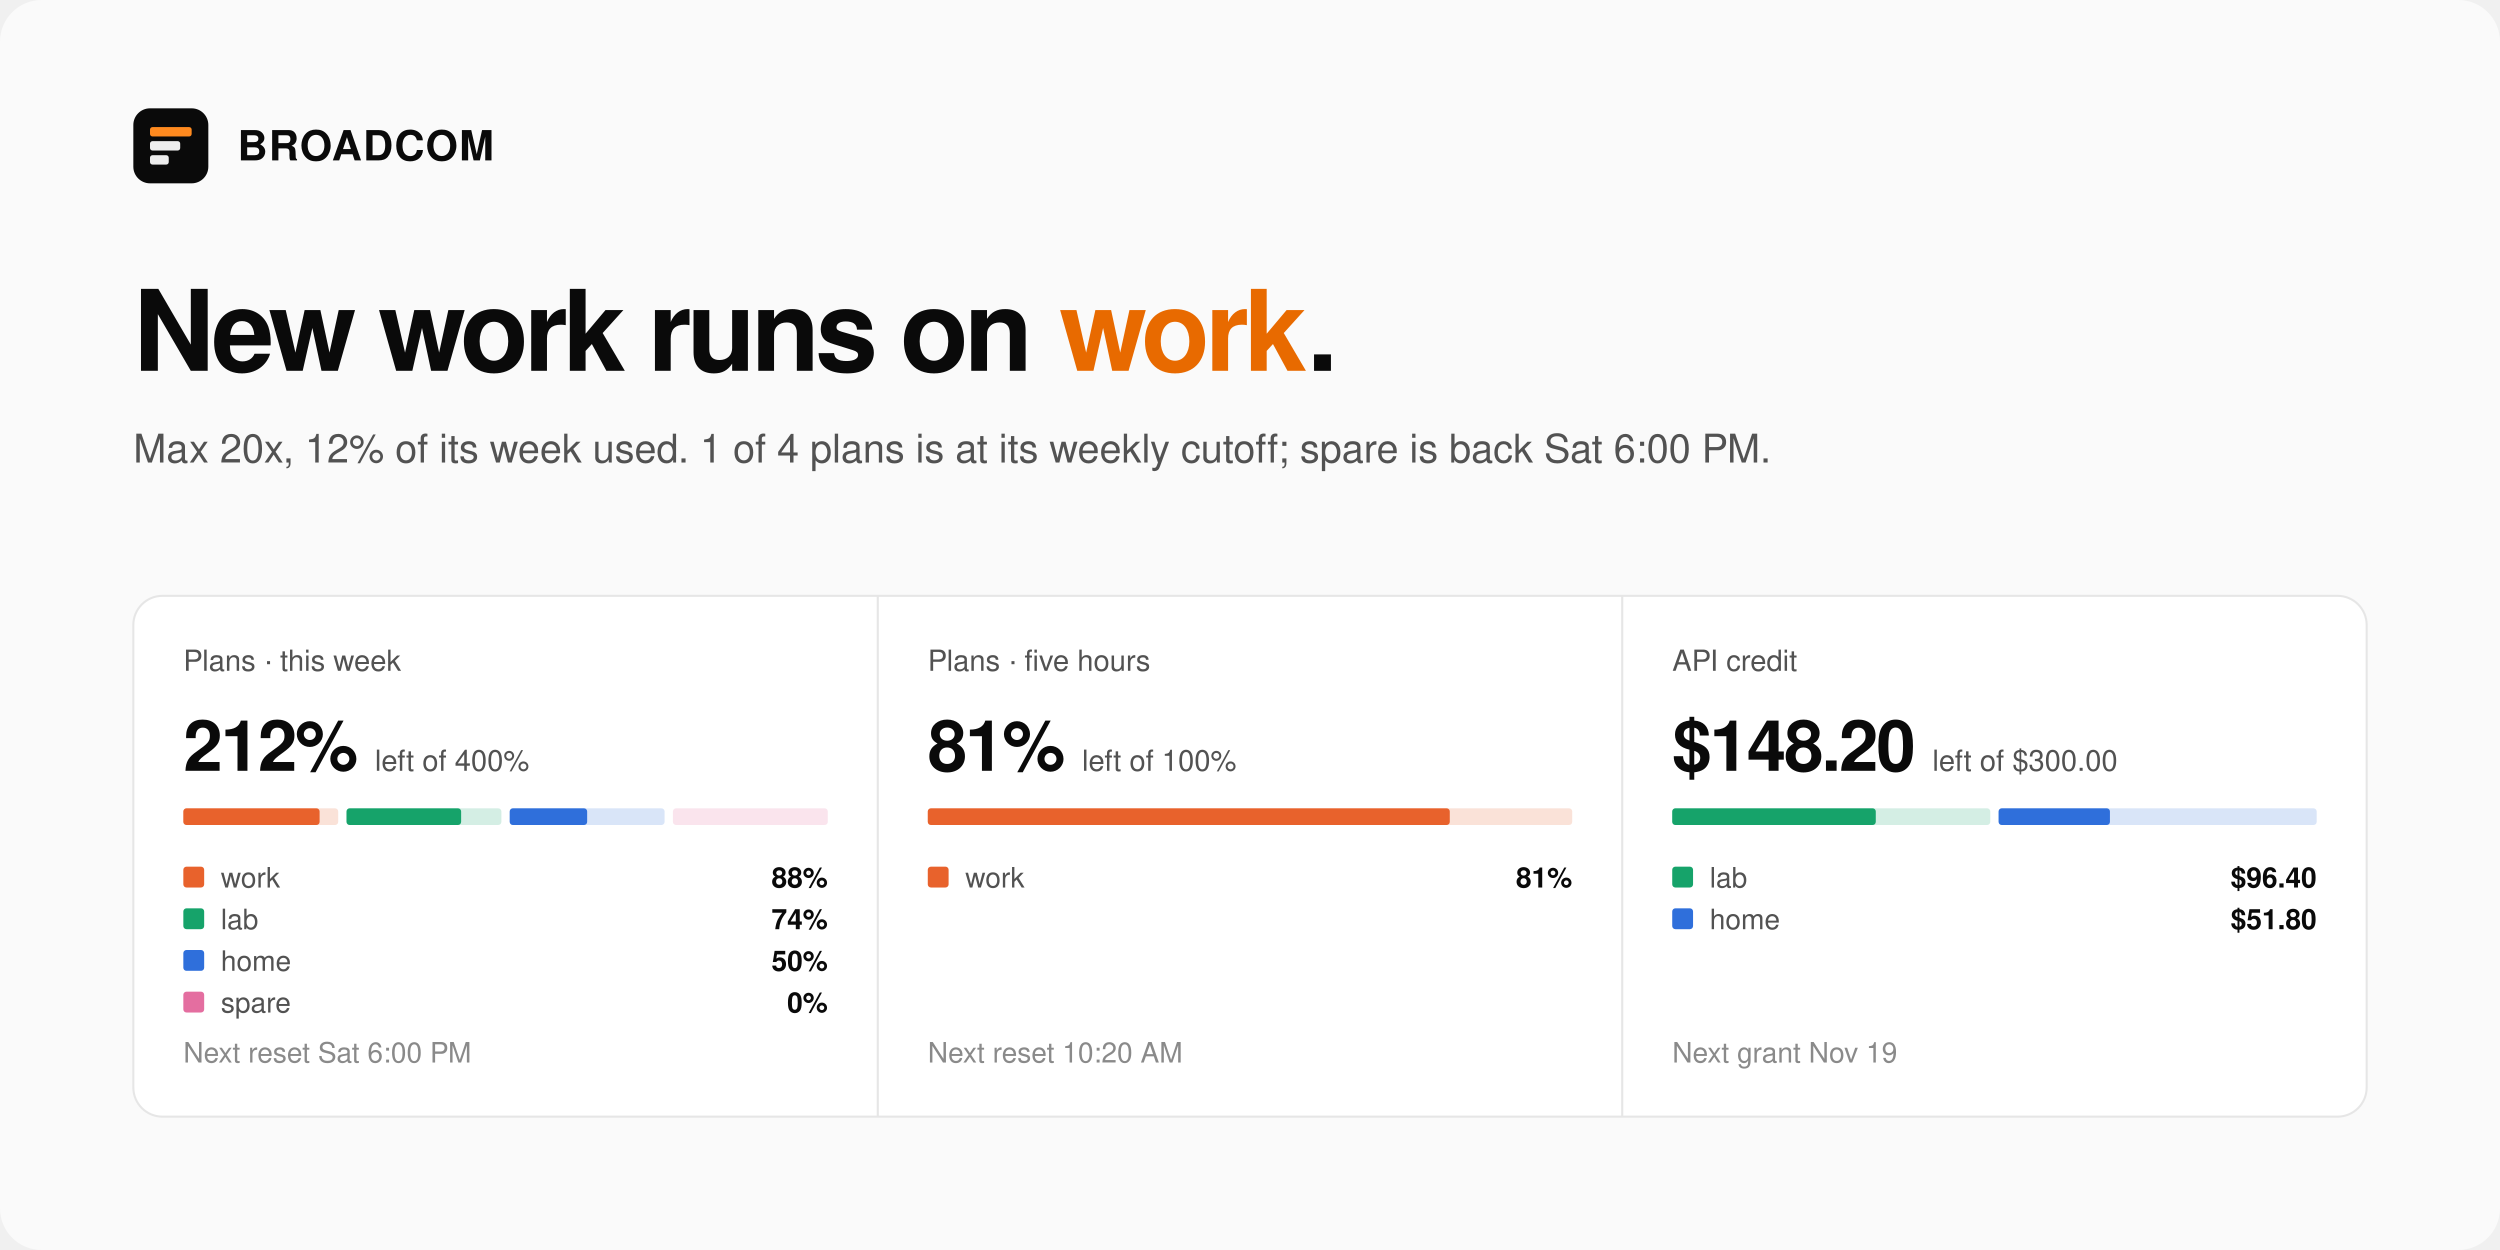
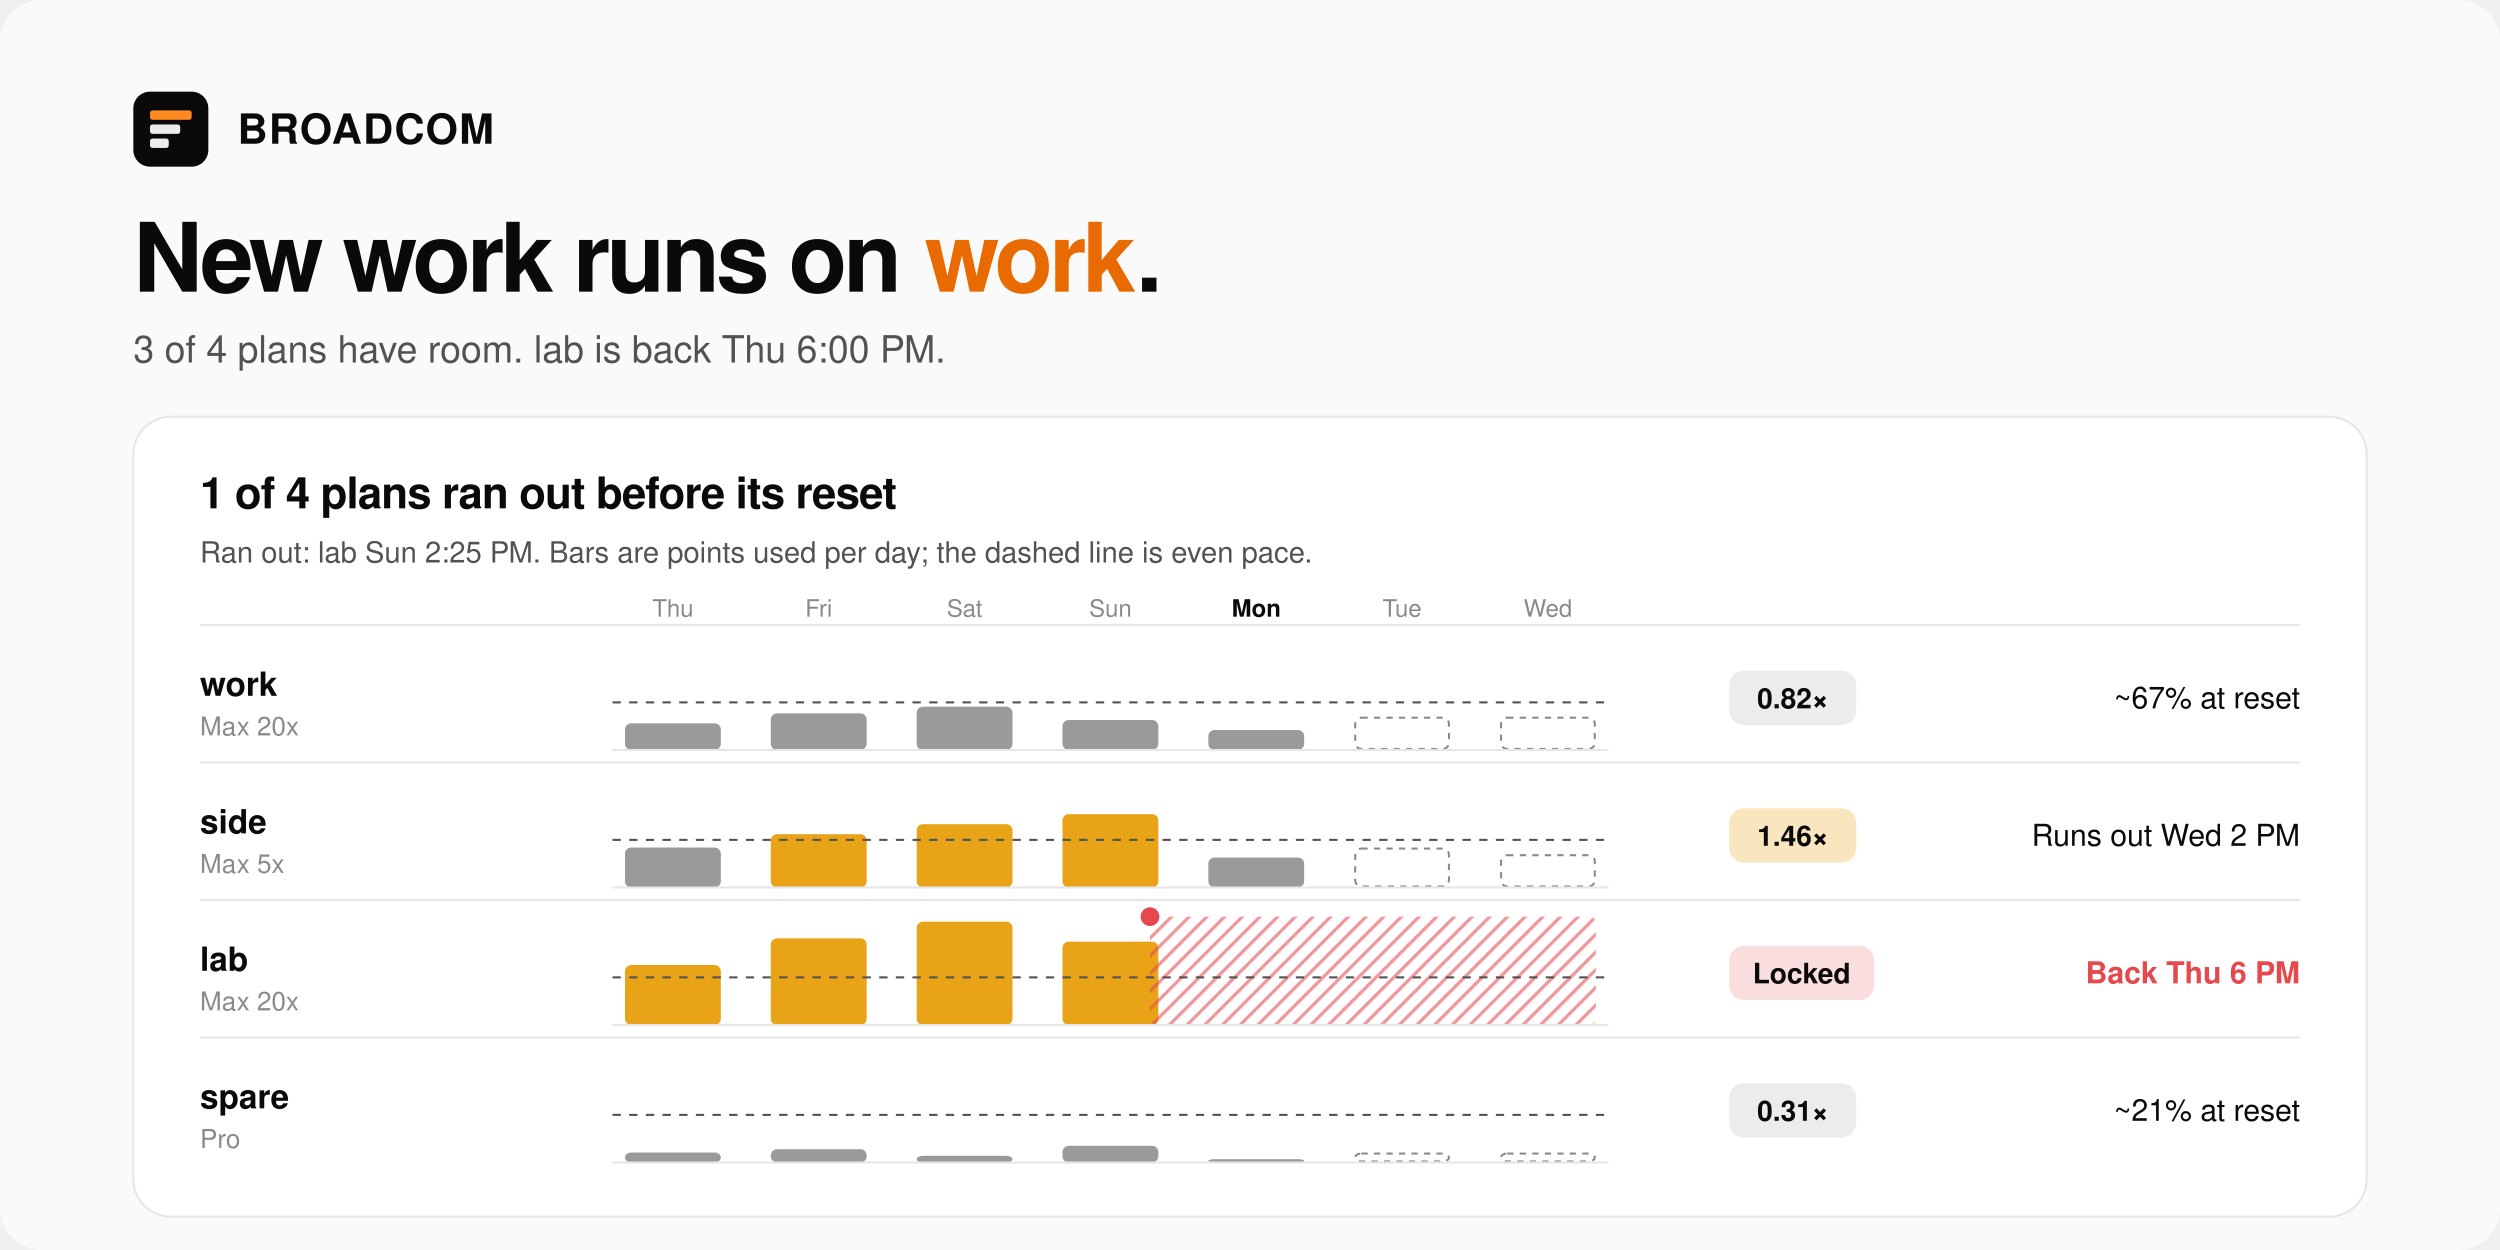
- <svg xmlns="http://www.w3.org/2000/svg" viewBox="0 0 1200 600" width="1200" height="600" role="img" aria-label="BROADCOM home: which account takes new work and what is left in each pool">
+ <svg xmlns="http://www.w3.org/2000/svg" viewBox="0 0 1200 600" width="1200" height="600" role="img" aria-label="BROADCOM home: each plan's week as day bars against even pace">
+   <defs>
+     <pattern id="hatch" width="6" height="6" patternUnits="userSpaceOnUse" patternTransform="rotate(45)">
+       <rect width="1.6" height="6" fill="#e5484d" fill-opacity="0.55" />
+     </pattern>
+   </defs>
  <rect width="1200" height="600" rx="20" fill="#fafafa" />
-   <g transform="translate(64 52)">
+   <g transform="translate(64 44)">
    <rect width="36" height="36" rx="8" fill="#0a0a0a" />
    <rect x="8" y="9" width="20" height="4.5" rx="1.2" fill="#ff8a1f" />
    <rect x="8" y="15.75" width="14.5" height="4.5" rx="1.2" fill="#ededed" />
    <rect x="8" y="22.5" width="9" height="4.5" rx="1.2" fill="#ededed" />
-     <text x="50" y="25" font-family="'Helvetica Neue', Helvetica, Arial, sans-serif" font-size="20" font-weight="700" letter-spacing="0.6" fill="#0a0a0a">BROADCOM</text>
  </g>
-   <text x="64" y="178" font-family="'Helvetica Neue', Helvetica, Arial, sans-serif" font-size="54" font-weight="700" letter-spacing="-2.2" fill="#0a0a0a">New work runs on <tspan fill="#e86a00">work</tspan>.</text>
-   <text x="64" y="222" font-family="'Helvetica Neue', Helvetica, Arial, sans-serif" font-size="19" fill="#525252">Max 20x, 12% of its week used. 1 of 4 plans is at its weekly cutoff; spare is back Sat 6:00 PM.</text>
-   <rect x="64" y="286" width="1072" height="250" rx="14" fill="#ffffff" stroke="#e6e6e6" />
-   <line x1="421.333" y1="286" x2="421.333" y2="536" stroke="#e6e6e6" />
-   <line x1="778.667" y1="286" x2="778.667" y2="536" stroke="#e6e6e6" />
-   <text x="88" y="322" font-family="'Helvetica Neue', Helvetica, Arial, sans-serif" font-size="14" fill="#525252">Plans · this week</text>
-   <text x="88" y="370" font-family="'Helvetica Neue', Helvetica, Arial, sans-serif" font-size="34" font-weight="700" letter-spacing="-1" fill="#0a0a0a">212%<tspan dx="8" font-size="14" font-weight="400" letter-spacing="0" fill="#525252">left of 400%</tspan>
-   </text>
-   <rect x="88" y="388" width="74.333" height="8" rx="1.5" fill="#e8622c" fill-opacity="0.18" />
-   <rect x="88" y="388" width="65.413" height="8" rx="1.5" fill="#e8622c" />
-   <rect x="166.333" y="388" width="74.333" height="8" rx="1.5" fill="#16a36a" fill-opacity="0.18" />
-   <rect x="166.333" y="388" width="55.007" height="8" rx="1.5" fill="#16a36a" />
-   <rect x="244.667" y="388" width="74.333" height="8" rx="1.5" fill="#2f6fdb" fill-opacity="0.18" />
-   <rect x="244.667" y="388" width="37.167" height="8" rx="1.5" fill="#2f6fdb" />
-   <rect x="323" y="388" width="74.333" height="8" rx="1.5" fill="#e46ea0" fill-opacity="0.18" />
-   <rect x="88" y="416" width="10" height="10" rx="1.5" fill="#e8622c" />
-   <text x="106" y="426" font-family="'Helvetica Neue', Helvetica, Arial, sans-serif" font-size="13.5" fill="#525252">work</text>
-   <text x="397.333" y="426" font-family="'Helvetica Neue', Helvetica, Arial, sans-serif" font-size="13.5" font-weight="700" text-anchor="end" fill="#0a0a0a">88%</text>
-   <rect x="88" y="436" width="10" height="10" rx="1.5" fill="#16a36a" />
-   <text x="106" y="446" font-family="'Helvetica Neue', Helvetica, Arial, sans-serif" font-size="13.5" fill="#525252">lab</text>
-   <text x="397.333" y="446" font-family="'Helvetica Neue', Helvetica, Arial, sans-serif" font-size="13.5" font-weight="700" text-anchor="end" fill="#0a0a0a">74%</text>
-   <rect x="88" y="456" width="10" height="10" rx="1.5" fill="#2f6fdb" />
-   <text x="106" y="466" font-family="'Helvetica Neue', Helvetica, Arial, sans-serif" font-size="13.5" fill="#525252">home</text>
-   <text x="397.333" y="466" font-family="'Helvetica Neue', Helvetica, Arial, sans-serif" font-size="13.5" font-weight="700" text-anchor="end" fill="#0a0a0a">50%</text>
-   <rect x="88" y="476" width="10" height="10" rx="1.5" fill="#e46ea0" />
-   <text x="106" y="486" font-family="'Helvetica Neue', Helvetica, Arial, sans-serif" font-size="13.5" fill="#525252">spare</text>
-   <text x="397.333" y="486" font-family="'Helvetica Neue', Helvetica, Arial, sans-serif" font-size="13.5" font-weight="700" text-anchor="end" fill="#0a0a0a">0%</text>
-   <text x="88" y="510" font-family="'Helvetica Neue', Helvetica, Arial, sans-serif" font-size="13.5" fill="#8a8a8a">Next reset Sat 6:00 PM</text>
-   <text x="445.333" y="322" font-family="'Helvetica Neue', Helvetica, Arial, sans-serif" font-size="14" fill="#525252">Plans · five hours</text>
-   <text x="445.333" y="370" font-family="'Helvetica Neue', Helvetica, Arial, sans-serif" font-size="34" font-weight="700" letter-spacing="-1" fill="#0a0a0a">81%<tspan dx="8" font-size="14" font-weight="400" letter-spacing="0" fill="#525252">left of 100%</tspan>
-   </text>
-   <rect x="445.333" y="388" width="309.333" height="8" rx="1.5" fill="#e8622c" fill-opacity="0.18" />
-   <rect x="445.333" y="388" width="250.56" height="8" rx="1.5" fill="#e8622c" />
-   <rect x="445.333" y="416" width="10" height="10" rx="1.5" fill="#e8622c" />
-   <text x="463.333" y="426" font-family="'Helvetica Neue', Helvetica, Arial, sans-serif" font-size="13.5" fill="#525252">work</text>
-   <text x="754.667" y="426" font-family="'Helvetica Neue', Helvetica, Arial, sans-serif" font-size="13.5" font-weight="700" text-anchor="end" fill="#0a0a0a">81%</text>
-   <text x="445.333" y="510" font-family="'Helvetica Neue', Helvetica, Arial, sans-serif" font-size="13.5" fill="#8a8a8a">Next reset 10:20 AM</text>
-   <text x="802.667" y="322" font-family="'Helvetica Neue', Helvetica, Arial, sans-serif" font-size="14" fill="#525252">API credit</text>
-   <text x="802.667" y="370" font-family="'Helvetica Neue', Helvetica, Arial, sans-serif" font-size="34" font-weight="700" letter-spacing="-1" fill="#0a0a0a">$148.20<tspan dx="8" font-size="14" font-weight="400" letter-spacing="0" fill="#525252">left of $300.00</tspan>
-   </text>
-   <rect x="802.667" y="388" width="152.667" height="8" rx="1.5" fill="#16a36a" fill-opacity="0.18" />
-   <rect x="802.667" y="388" width="97.707" height="8" rx="1.5" fill="#16a36a" />
-   <rect x="959.333" y="388" width="152.667" height="8" rx="1.5" fill="#2f6fdb" fill-opacity="0.18" />
-   <rect x="959.333" y="388" width="53.433" height="8" rx="1.5" fill="#2f6fdb" />
-   <rect x="802.667" y="416" width="10" height="10" rx="1.5" fill="#16a36a" />
-   <text x="820.667" y="426" font-family="'Helvetica Neue', Helvetica, Arial, sans-serif" font-size="13.5" fill="#525252">lab</text>
-   <text x="1112" y="426" font-family="'Helvetica Neue', Helvetica, Arial, sans-serif" font-size="13.5" font-weight="700" text-anchor="end" fill="#0a0a0a">$96.40</text>
-   <rect x="802.667" y="436" width="10" height="10" rx="1.5" fill="#2f6fdb" />
-   <text x="820.667" y="446" font-family="'Helvetica Neue', Helvetica, Arial, sans-serif" font-size="13.5" fill="#525252">home</text>
-   <text x="1112" y="446" font-family="'Helvetica Neue', Helvetica, Arial, sans-serif" font-size="13.5" font-weight="700" text-anchor="end" fill="#0a0a0a">$51.80</text>
-   <text x="802.667" y="510" font-family="'Helvetica Neue', Helvetica, Arial, sans-serif" font-size="13.5" fill="#8a8a8a">Next grant Nov 19</text>
+   <text x="114" y="69" font-family="'Helvetica Neue', Helvetica, Arial, sans-serif" font-size="20" fill="#0a0a0a" font-weight="700" letter-spacing="0.6">BROADCOM</text>
+   <text x="64" y="140" font-family="'Helvetica Neue', Helvetica, Arial, sans-serif" font-size="46" fill="#0a0a0a" font-weight="700" letter-spacing="-1.8">New work runs on <tspan fill="#e86a00">work</tspan>.</text>
+   <text x="64" y="174" font-family="'Helvetica Neue', Helvetica, Arial, sans-serif" font-size="18" fill="#525252">3 of 4 plans have room. lab is back Thu 6:00 PM.</text>
+   <rect x="64" y="200" width="1072" height="384" rx="18" fill="#ffffff" stroke="#e6e6e6" />
+   <text x="96" y="244" font-family="'Helvetica Neue', Helvetica, Arial, sans-serif" font-size="21" fill="#0a0a0a" font-weight="700" letter-spacing="-0.4">1 of 4 plans ran out before its reset</text>
+   <text x="96" y="270" font-family="'Helvetica Neue', Helvetica, Arial, sans-serif" font-size="14" fill="#525252">Ran out: lab Sun 2:25 PM. Bars are points used per day; the dashed line is even pace.</text>
+   <text x="323" y="296" font-family="'Helvetica Neue', Helvetica, Arial, sans-serif" font-size="11.5" fill="#8a8a8a" text-anchor="middle">Thu</text>
+   <text x="393" y="296" font-family="'Helvetica Neue', Helvetica, Arial, sans-serif" font-size="11.5" fill="#8a8a8a" text-anchor="middle">Fri</text>
+   <text x="463" y="296" font-family="'Helvetica Neue', Helvetica, Arial, sans-serif" font-size="11.5" fill="#8a8a8a" text-anchor="middle">Sat</text>
+   <text x="533" y="296" font-family="'Helvetica Neue', Helvetica, Arial, sans-serif" font-size="11.5" fill="#8a8a8a" text-anchor="middle">Sun</text>
+   <text x="603" y="296" font-family="'Helvetica Neue', Helvetica, Arial, sans-serif" font-size="11.5" fill="#0a0a0a" text-anchor="middle" font-weight="700">Mon</text>
+   <text x="673" y="296" font-family="'Helvetica Neue', Helvetica, Arial, sans-serif" font-size="11.5" fill="#8a8a8a" text-anchor="middle">Tue</text>
+   <text x="743" y="296" font-family="'Helvetica Neue', Helvetica, Arial, sans-serif" font-size="11.5" fill="#8a8a8a" text-anchor="middle">Wed</text>
+   <line x1="96" y1="300" x2="1104" y2="300" stroke="#e6e6e6" />
+   <text x="96" y="334" font-family="'Helvetica Neue', Helvetica, Arial, sans-serif" font-size="16" fill="#0a0a0a" font-weight="600">work</text>
+   <text x="96" y="353" font-family="'Helvetica Neue', Helvetica, Arial, sans-serif" font-size="12.5" fill="#8a8a8a">Max 20x</text>
+   <rect x="300" y="347.2" width="46" height="12.8" rx="3" fill="#9a9a9a" />
+   <rect x="370" y="342.4" width="46" height="17.6" rx="3" fill="#9a9a9a" />
+   <rect x="440" y="339.2" width="46" height="20.8" rx="3" fill="#9a9a9a" />
+   <rect x="510" y="345.6" width="46" height="14.4" rx="3" fill="#9a9a9a" />
+   <rect x="580" y="350.4" width="46" height="9.6" rx="3" fill="#9a9a9a" />
+   <rect x="650.5" y="344.5" width="45" height="15" rx="3" fill="none" stroke="#8a8a8a" stroke-dasharray="3 3" />
+   <rect x="720.5" y="344.5" width="45" height="15" rx="3" fill="none" stroke="#8a8a8a" stroke-dasharray="3 3" />
+   <line x1="294" y1="337.143" x2="772" y2="337.143" stroke="#525252" stroke-dasharray="4 4" stroke-width="1" />
+   <line x1="294" y1="360" x2="772" y2="360" stroke="#e6e6e6" />
+   <rect x="830" y="322" width="61" height="26" rx="7" fill="#ececec" fill-opacity="1" />
+   <text x="860.5" y="340" font-family="'Helvetica Neue', Helvetica, Arial, sans-serif" font-size="13.5" fill="#0a0a0a" font-weight="600" text-anchor="middle">0.82×</text>
+   <text x="1104" y="340" font-family="'Helvetica Neue', Helvetica, Arial, sans-serif" font-size="14.5" fill="#0a0a0a" text-anchor="end">~67% at reset</text>
+   <line x1="96" y1="366" x2="1104" y2="366" stroke="#e6e6e6" />
+   <text x="96" y="400" font-family="'Helvetica Neue', Helvetica, Arial, sans-serif" font-size="16" fill="#0a0a0a" font-weight="600">side</text>
+   <text x="96" y="419" font-family="'Helvetica Neue', Helvetica, Arial, sans-serif" font-size="12.5" fill="#8a8a8a">Max 5x</text>
+   <rect x="300" y="406.8" width="46" height="19.2" rx="3" fill="#9a9a9a" />
+   <rect x="370" y="400.4" width="46" height="25.6" rx="3" fill="#e8a317" />
+   <rect x="440" y="395.6" width="46" height="30.4" rx="3" fill="#e8a317" />
+   <rect x="510" y="390.8" width="46" height="35.2" rx="3" fill="#e8a317" />
+   <rect x="580" y="411.6" width="46" height="14.4" rx="3" fill="#9a9a9a" />
+   <rect x="650.5" y="407.3" width="45" height="18.2" rx="3" fill="none" stroke="#8a8a8a" stroke-dasharray="3 3" />
+   <rect x="720.5" y="410.5" width="45" height="15" rx="3" fill="none" stroke="#8a8a8a" stroke-dasharray="3 3" />
+   <line x1="294" y1="403.143" x2="772" y2="403.143" stroke="#525252" stroke-dasharray="4 4" stroke-width="1" />
+   <line x1="294" y1="426" x2="772" y2="426" stroke="#e6e6e6" />
+   <rect x="830" y="388" width="61" height="26" rx="7" fill="#e8a317" fill-opacity="0.28" />
+   <text x="860.5" y="406" font-family="'Helvetica Neue', Helvetica, Arial, sans-serif" font-size="13.5" fill="#0a0a0a" font-weight="600" text-anchor="middle">1.46×</text>
+   <text x="1104" y="406" font-family="'Helvetica Neue', Helvetica, Arial, sans-serif" font-size="14.5" fill="#0a0a0a" text-anchor="end">Runs out Wed 2 PM</text>
+   <line x1="96" y1="432" x2="1104" y2="432" stroke="#e6e6e6" />
+   <text x="96" y="466" font-family="'Helvetica Neue', Helvetica, Arial, sans-serif" font-size="16" fill="#0a0a0a" font-weight="600">lab</text>
+   <text x="96" y="485" font-family="'Helvetica Neue', Helvetica, Arial, sans-serif" font-size="12.5" fill="#8a8a8a">Max 20x</text>
+   <rect x="300" y="463.2" width="46" height="28.8" rx="3" fill="#e8a317" />
+   <rect x="370" y="450.4" width="46" height="41.6" rx="3" fill="#e8a317" />
+   <rect x="440" y="442.4" width="46" height="49.6" rx="3" fill="#e8a317" />
+   <rect x="510" y="452" width="46" height="40" rx="3" fill="#e8a317" />
+   <rect x="552" y="440" width="214" height="52" rx="3" fill="url(#hatch)" />
+   <circle cx="552" cy="440" r="4.5" fill="#e5484d" />
+   <line x1="294" y1="469.143" x2="772" y2="469.143" stroke="#525252" stroke-dasharray="4 4" stroke-width="1" />
+   <line x1="294" y1="492" x2="772" y2="492" stroke="#e6e6e6" />
+   <rect x="830" y="454" width="69.6" height="26" rx="7" fill="#e5484d" fill-opacity="0.18" />
+   <text x="864.8" y="472" font-family="'Helvetica Neue', Helvetica, Arial, sans-serif" font-size="13.5" fill="#0a0a0a" font-weight="600" text-anchor="middle">Locked</text>
+   <text x="1104" y="472" font-family="'Helvetica Neue', Helvetica, Arial, sans-serif" font-size="14.5" fill="#e5484d" text-anchor="end" font-weight="600">Back Thu 6 PM</text>
+   <line x1="96" y1="498" x2="1104" y2="498" stroke="#e6e6e6" />
+   <text x="96" y="532" font-family="'Helvetica Neue', Helvetica, Arial, sans-serif" font-size="16" fill="#0a0a0a" font-weight="600">spare</text>
+   <text x="96" y="551" font-family="'Helvetica Neue', Helvetica, Arial, sans-serif" font-size="12.5" fill="#8a8a8a">Pro</text>
+   <rect x="300" y="553.2" width="46" height="4.8" rx="3" fill="#9a9a9a" />
+   <rect x="370" y="551.6" width="46" height="6.4" rx="3" fill="#9a9a9a" />
+   <rect x="440" y="554.8" width="46" height="3.2" rx="3" fill="#9a9a9a" />
+   <rect x="510" y="550" width="46" height="8" rx="3" fill="#9a9a9a" />
+   <rect x="580" y="556.4" width="46" height="1.6" rx="3" fill="#9a9a9a" />
+   <rect x="650.5" y="553.7" width="45" height="3.8" rx="3" fill="none" stroke="#8a8a8a" stroke-dasharray="3 3" />
+   <rect x="720.5" y="553.7" width="45" height="3.8" rx="3" fill="none" stroke="#8a8a8a" stroke-dasharray="3 3" />
+   <line x1="294" y1="535.143" x2="772" y2="535.143" stroke="#525252" stroke-dasharray="4 4" stroke-width="1" />
+   <line x1="294" y1="558" x2="772" y2="558" stroke="#e6e6e6" />
+   <rect x="830" y="520" width="61" height="26" rx="7" fill="#ececec" fill-opacity="1" />
+   <text x="860.5" y="538" font-family="'Helvetica Neue', Helvetica, Arial, sans-serif" font-size="13.5" fill="#0a0a0a" font-weight="600" text-anchor="middle">0.31×</text>
+   <text x="1104" y="538" font-family="'Helvetica Neue', Helvetica, Arial, sans-serif" font-size="14.5" fill="#0a0a0a" text-anchor="end">~21% at reset</text>
</svg>
